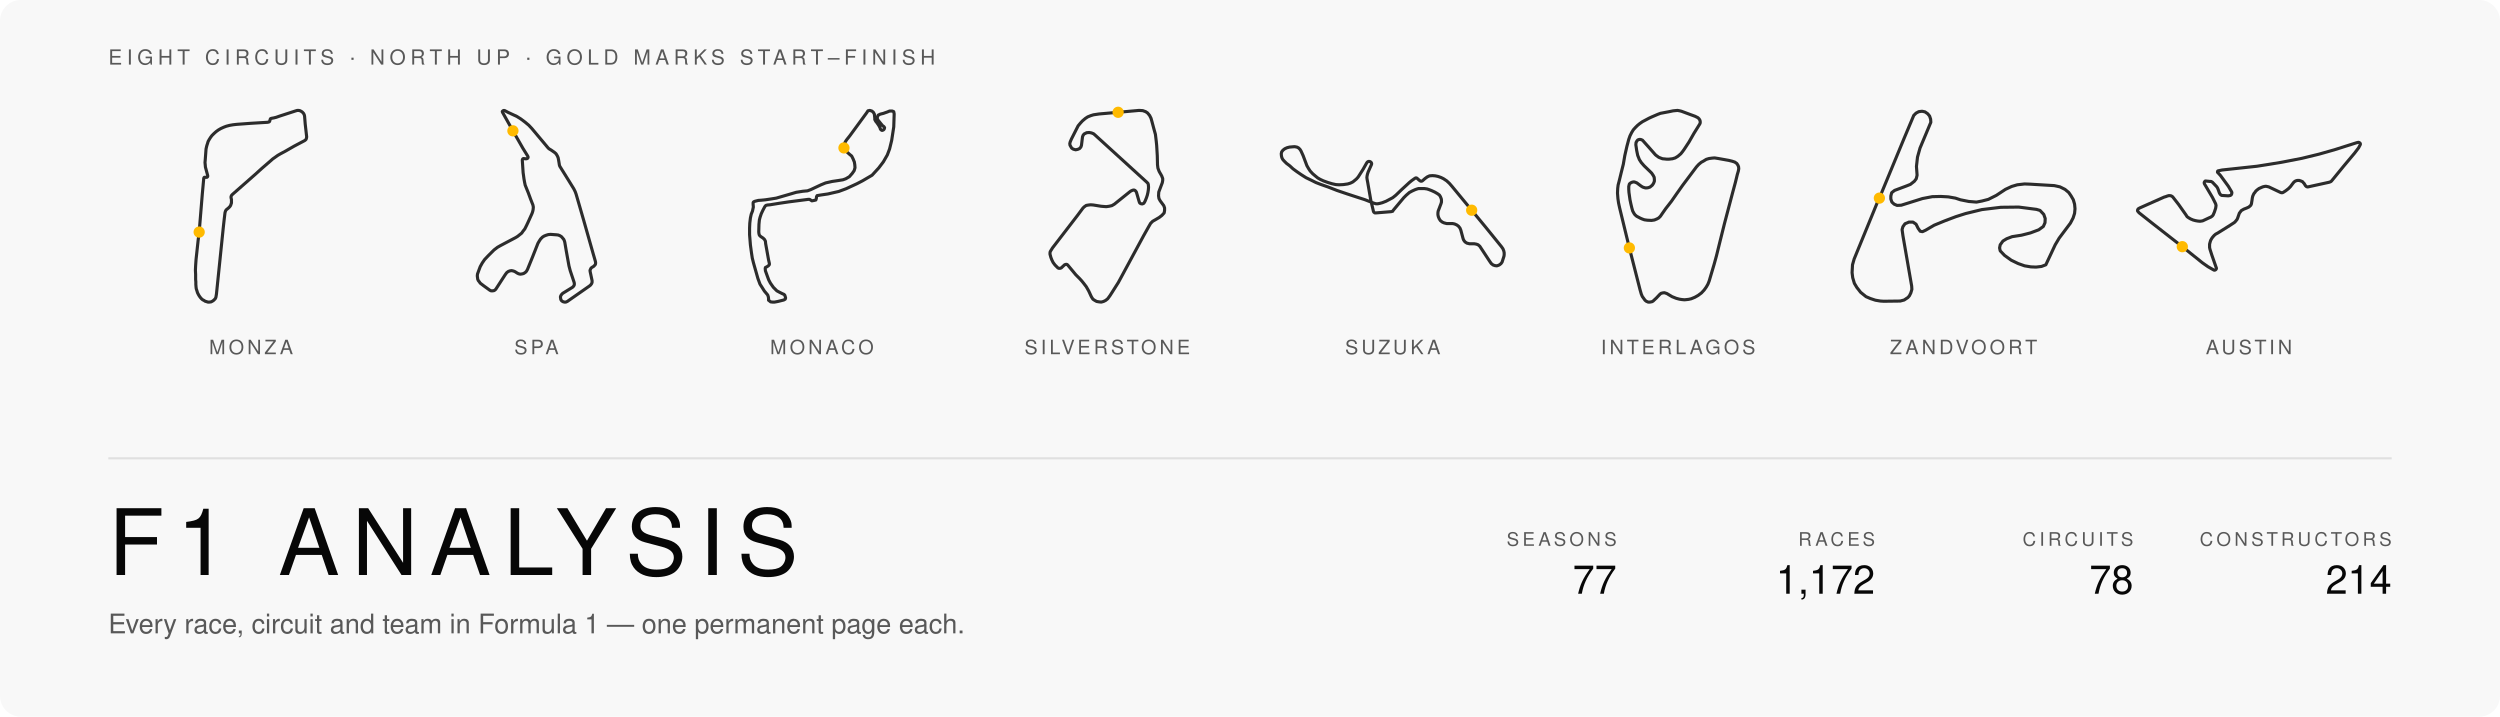
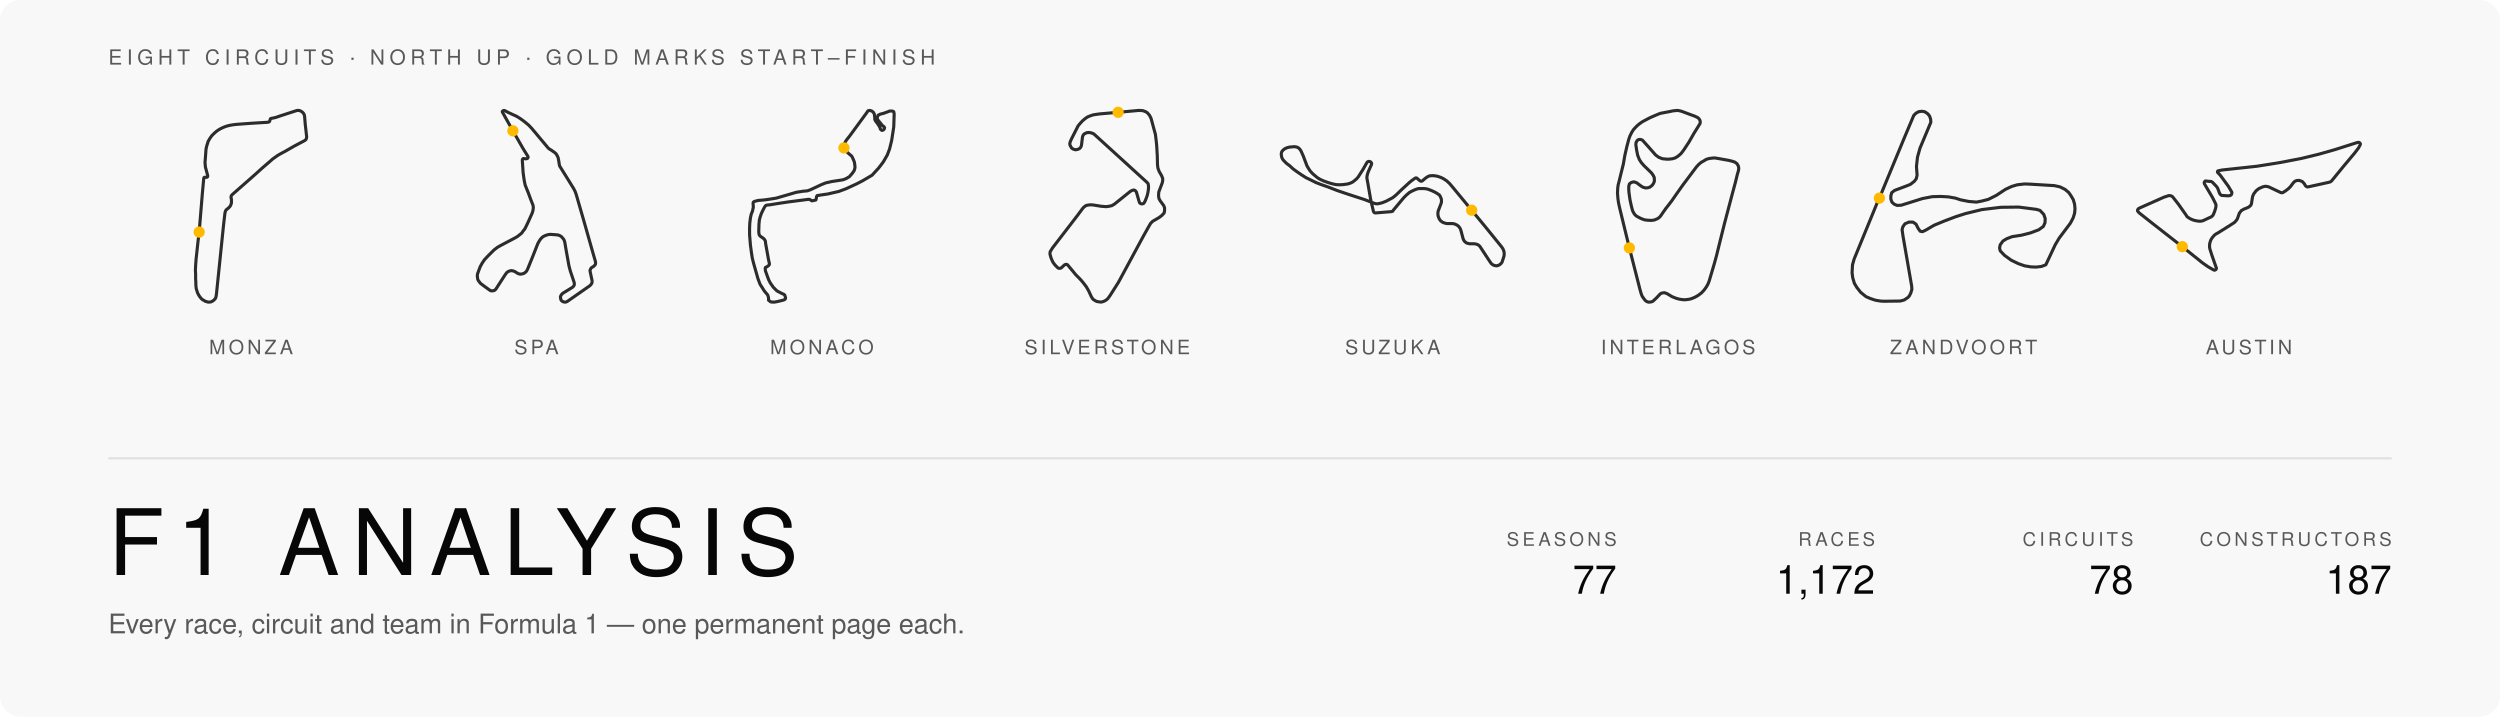
- <svg xmlns="http://www.w3.org/2000/svg" viewBox="0 0 1200 344" width="1200" height="344" role="img" aria-label="F1 Analysis. Every race, circuit and team in Formula 1, one permanent page each. Outlines of eight circuits: Monza, Spa, Monaco, Silverstone, Suzuka, Interlagos, Zandvoort, Austin. 77 seasons, 1,172 races, 78 circuits, 214 constructors.">
+ <svg xmlns="http://www.w3.org/2000/svg" viewBox="0 0 1200 344" width="1200" height="344" role="img" aria-label="F1 Analysis. Every race, circuit and team in Formula 1, one permanent page each. Outlines of eight circuits: Monza, Spa, Monaco, Silverstone, Suzuka, Interlagos, Zandvoort, Austin. 77 seasons, 1,172 races, 78 circuits, 187 constructors.">
  <rect width="1200" height="344" rx="10" fill="#f8f8f8" />
  <text x="52" y="31" font-family="'Helvetica Neue',Helvetica,Arial,sans-serif" font-size="10" letter-spacing="2.2" fill="#585858">EIGHT CIRCUITS · NORTH UP · GOLD MARKS START–FINISH</text>
  <path d="M95.6 111.4L97.1 93.2L97.8 85.6L97.9 85.3L98.1 85.1L98.4 85.1L98.7 85.1L99.0 85.1L99.3 85.1L99.5 85.0L99.7 84.7L99.7 84.5L99.7 84.3L98.6 80.2L98.5 79.0L98.4 78.0L98.5 76.9L98.9 71.5L99.1 70.6L99.3 69.8L99.6 68.9L99.9 67.9L100.4 67.0L101.1 65.9L101.7 65.1L102.7 64.1L103.7 63.2L104.8 62.4L106.0 61.7L107.3 61.1L108.6 60.6L110.1 60.2L111.8 59.9L113.5 59.7L120.2 59.2L128.4 58.7L128.9 58.6L129.2 58.5L129.4 58.3L129.7 57.3L129.8 57.0L130.0 56.9L130.3 56.8L131.4 56.6L132.6 56.3L134.3 55.7L142.0 53.2L142.7 53.0L143.3 53.0L143.9 53.1L144.3 53.3L144.7 53.5L145.1 53.8L145.6 54.3L145.9 54.8L146.1 55.3L146.2 55.8L146.5 59.5L147.2 65.7L147.1 66.3L147.0 66.6L146.9 66.9L146.6 67.2L146.2 67.5L141.1 70.2L137.1 72.5L134.5 73.9L133.3 74.6L131.9 75.6L130.9 76.3L130.0 77.1L125.6 80.9L122.4 83.8L115.8 89.6L111.7 93.2L111.2 93.7L111.0 94.1L110.9 94.4L110.9 94.9L111.1 95.8L111.1 96.3L111.1 97.0L111.1 97.4L110.9 98.0L110.7 98.6L110.3 99.2L109.7 99.8L109.1 100.3L108.6 100.7L108.4 101.0L108.2 101.4L108.0 102.1L107.6 105.4L107.2 109.0L103.9 141.1L103.7 142.3L103.6 142.8L103.3 143.4L102.9 143.8L102.5 144.2L101.9 144.6L101.3 144.9L100.5 145.0L99.8 145.0L99.2 144.8L98.5 144.6L97.9 144.2L97.3 143.9L96.7 143.4L96.1 142.7L95.6 142.0L95.2 141.3L94.8 140.5L94.5 139.5L94.2 138.6L94.1 137.8L94.0 136.5L94.0 135.3L93.9 134.1L93.9 131.7L93.8 129.7L93.9 127.5L94.1 124.6L95.1 115.4L95.6 111.4" fill="none" stroke="#1b1b1b" stroke-width="1.5" stroke-linejoin="round" stroke-linecap="round" opacity="0.92" />
  <circle cx="95.6" cy="111.4" r="2.7" fill="#ffba00" />
  <text x="120.5" y="170" text-anchor="middle" font-family="'Helvetica Neue',Helvetica,Arial,sans-serif" font-size="9.5" letter-spacing="1.5" fill="#585858">MONZA</text>
  <path d="M246.2 62.8L241.2 53.9L241.1 53.5L241.4 53.2L241.8 53.0L242.3 53.1L244.0 54.0L248.1 55.9L250.0 57.1L252.0 58.6L253.8 60.1L255.3 61.7L263.0 70.9L263.5 71.4L264.5 72.0L266.1 73.1L266.9 73.8L267.5 74.8L267.9 75.7L268.1 76.7L268.4 78.5L268.5 79.2L268.7 79.8L269.2 80.6L273.0 86.7L275.4 90.6L276.1 92.0L276.5 93.1L277.0 94.8L280.1 105.5L284.7 121.7L285.8 125.5L285.9 126.2L285.8 126.9L285.4 127.4L284.9 127.9L284.2 128.3L283.7 128.7L283.5 129.1L283.2 129.8L283.3 130.5L284.2 134.7L284.2 135.5L284.0 136.1L283.5 136.8L282.9 137.3L272.3 144.7L271.6 145.0L270.9 145.0L270.2 144.8L269.6 144.4L269.2 143.8L269.1 143.2L269.0 142.5L269.2 141.9L269.6 141.3L270.1 140.8L274.8 137.9L275.3 137.4L275.6 136.9L275.7 136.3L275.6 135.6L273.7 129.9L273.1 127.6L271.8 120.4L271.1 116.3L270.9 115.6L270.6 114.9L270.1 114.3L269.5 113.6L268.7 113.1L267.9 112.8L267.0 112.7L264.3 112.5L263.2 112.6L262.2 112.9L261.2 113.3L260.4 113.8L259.5 114.7L258.9 115.6L258.2 116.8L255.6 123.4L253.2 129.3L252.7 130.2L252.1 130.8L251.3 131.3L250.5 131.5L249.7 131.6L248.9 131.4L248.3 131.1L247.2 130.4L246.5 130.1L245.6 129.9L244.8 130.0L244.0 130.3L243.3 130.8L242.9 131.3L242.4 132.0L238.0 138.8L237.6 139.2L237.1 139.5L236.5 139.6L235.7 139.6L235.1 139.3L232.2 137.2L230.5 135.9L230.1 135.3L229.6 134.7L229.3 134.0L229.2 133.2L229.1 132.4L229.2 131.5L229.5 130.7L229.9 129.6L230.5 128.0L231.5 126.2L232.6 124.6L234.3 122.8L237.1 120.0L238.8 118.7L240.2 117.9L247.4 114.1L248.4 113.5L249.4 112.7L250.4 111.9L251.1 110.9L251.9 109.9L252.8 108.1L253.6 106.4L255.4 102.4L255.7 101.5L255.9 100.6L256.0 99.4L255.8 98.4L254.7 95.6L253.6 92.6L252.1 88.9L251.8 87.5L251.5 85.8L251.3 84.3L251.1 82.9L250.7 76.9L250.8 76.5L251.0 76.2L251.4 76.1L252.0 76.2L252.7 76.2L253.1 76.1L253.4 75.8L253.5 75.4L253.3 74.9L251.0 71.2L246.2 62.8" fill="none" stroke="#1b1b1b" stroke-width="1.5" stroke-linejoin="round" stroke-linecap="round" opacity="0.92" />
  <circle cx="246.2" cy="62.8" r="2.7" fill="#ffba00" />
  <text x="257.5" y="170" text-anchor="middle" font-family="'Helvetica Neue',Helvetica,Arial,sans-serif" font-size="9.5" letter-spacing="1.5" fill="#585858">SPA</text>
  <path d="M405.1 71.0L405.0 70.0L405.2 69.2L405.8 68.0L406.3 67.2L407.9 65.2L416.1 54.0L416.6 53.2L417.5 53.0L418.5 53.3L419.2 53.9L419.7 54.8L419.8 55.8L419.9 56.7L419.9 57.4L420.4 58.3L420.9 58.9L421.8 60.2L422.4 61.3L422.6 62.0L423.0 62.4L423.4 62.6L424.0 62.4L424.4 62.0L424.6 61.3L424.3 60.8L423.6 60.3L421.4 57.6L421.1 56.9L421.1 56.3L421.3 55.8L421.5 55.3L422.5 54.8L424.1 54.4L424.9 54.1L425.8 53.8L427.0 53.3L428.3 53.3L429.0 53.6L429.2 54.7L429.0 60.9L428.0 67.4L427.0 71.5L425.9 74.4L424.0 77.7L421.8 80.6L418.6 84.1L414.0 86.8L411.3 88.2L406.1 90.6L402.6 91.9L397.4 93.1L394.0 93.6L392.2 93.9L391.9 94.5L391.9 94.9L391.8 95.4L391.6 96.0L390.8 96.2L389.7 96.4L388.6 95.7L387.9 95.7L378.6 96.9L373.9 97.6L369.6 98.3L368.4 98.4L367.6 98.6L367.1 99.2L366.2 100.9L365.4 102.6L364.8 104.4L364.5 105.6L364.3 107.7L364.2 111.3L364.3 112.2L364.5 112.9L365.1 113.5L366.3 114.3L367.0 115.0L367.4 115.8L367.5 116.9L368.9 124.7L369.2 126.0L369.3 126.5L369.3 127.0L368.9 127.5L368.2 128.0L367.4 128.4L367.3 128.9L367.4 130.0L368.3 132.5L369.0 134.4L369.8 135.9L371.2 137.9L372.9 139.6L374.2 140.3L375.6 141.0L376.3 141.3L376.7 141.7L377.1 143.0L376.9 143.6L376.2 144.0L373.4 144.7L371.8 145.0L370.8 145.0L369.9 144.9L369.3 144.4L368.9 144.1L368.9 143.2L368.8 142.5L368.5 141.6L366.9 139.7L365.7 137.8L364.8 136.4L363.8 133.7L361.7 126.3L361.1 123.9L360.7 121.3L360.2 117.6L359.8 112.7L359.8 109.5L359.9 107.1L360.2 104.6L360.6 102.8L361.2 101.3L361.4 100.3L361.6 99.4L361.5 98.1L361.5 97.3L361.7 96.9L362.4 96.6L364.0 96.2L365.4 96.1L367.4 95.9L370.1 95.5L372.6 95.1L378.8 93.3L382.2 92.3L385.4 91.8L387.6 91.6L389.2 91.0L394.1 88.7L396.3 87.8L399.4 87.1L402.1 86.7L404.6 86.3L406.0 85.8L407.7 84.8L409.1 83.2L410.0 81.9L410.4 80.5L410.3 79.1L410.1 77.8L409.5 76.3L408.8 74.9L407.7 74.0L406.6 73.0L406.1 72.6L405.6 72.1L405.1 71.0" fill="none" stroke="#1b1b1b" stroke-width="1.5" stroke-linejoin="round" stroke-linecap="round" opacity="0.92" />
  <circle cx="405.1" cy="71.0" r="2.7" fill="#ffba00" />
  <text x="394.5" y="170" text-anchor="middle" font-family="'Helvetica Neue',Helvetica,Arial,sans-serif" font-size="9.5" letter-spacing="1.5" fill="#585858">MONACO</text>
  <path d="M536.7 53.9L546.7 53.0L548.5 53.1L549.9 53.6L550.8 54.2L551.8 55.4L552.5 56.8L553.0 58.6L553.8 61.6L554.6 64.5L555.0 67.8L555.2 69.8L555.5 74.8L555.6 79.1L555.8 80.7L556.4 82.3L557.6 84.4L558.1 85.7L558.1 86.6L557.9 87.7L556.2 92.2L556.1 94.0L556.3 95.3L556.9 96.4L558.6 98.7L559.0 99.8L559.0 101.0L558.8 102.2L557.7 103.4L556.4 104.4L554.7 105.4L553.3 106.2L552.3 107.2L551.2 109.1L548.9 113.2L536.8 135.6L532.8 141.9L531.7 143.4L530.7 144.2L529.7 144.7L528.6 145.0L527.6 144.9L526.4 144.7L525.5 144.2L524.6 143.6L523.9 142.5L523.7 142.1L522.6 139.7L521.4 137.6L520.1 135.9L519.2 134.8L518.2 133.7L516.4 131.9L512.5 127.2L512.1 126.9L511.6 126.9L511.0 127.1L509.4 128.6L508.8 128.8L508.3 128.8L507.8 128.6L507.1 127.9L506.4 127.2L505.5 126.0L504.9 124.8L504.4 123.5L504.0 122.0L504.0 121.4L504.1 120.8L504.4 120.3L505.2 119.0L517.2 103.4L519.8 99.9L520.4 99.3L521.4 98.6L522.6 98.4L523.5 98.3L524.8 98.4L528.5 99.0L529.7 99.1L531.0 99.2L532.4 99.0L533.7 98.7L534.9 98.0L542.5 91.9L543.0 91.6L543.7 91.3L544.3 91.2L544.8 91.4L545.2 91.8L545.5 92.3L546.8 96.8L547.1 97.5L547.7 97.8L548.3 97.9L549.0 97.6L549.4 97.0L549.7 96.4L550.3 94.9L550.7 93.7L551.0 92.4L551.2 91.2L551.3 89.9L551.2 88.6L551.0 88.0L550.3 87.3L525.5 64.7L524.9 64.2L523.9 63.8L522.8 63.6L521.6 63.7L520.4 64.3L519.9 64.9L519.6 65.7L519.1 69.8L518.8 70.6L518.2 71.3L517.3 71.7L516.3 71.9L515.2 71.6L514.4 71.1L514.0 70.4L513.6 69.7L513.5 68.9L513.7 68.1L514.3 66.7L517.5 60.4L518.5 59.2L519.5 58.1L520.9 56.9L522.1 56.1L523.6 55.5L524.9 55.1L527.6 54.7L536.7 53.9" fill="none" stroke="#1b1b1b" stroke-width="1.5" stroke-linejoin="round" stroke-linecap="round" opacity="0.92" />
  <circle cx="536.7" cy="53.9" r="2.7" fill="#ffba00" />
  <text x="531.5" y="170" text-anchor="middle" font-family="'Helvetica Neue',Helvetica,Arial,sans-serif" font-size="9.5" letter-spacing="1.5" fill="#585858">SILVERSTONE</text>
  <path d="M706.4 100.9L713.0 108.9L720.7 118.4L721.4 119.4L721.8 120.4L722.0 121.3L722.0 122.3L721.9 123.0L721.0 125.8L720.5 126.5L719.9 127.0L719.4 127.3L718.5 127.6L717.6 127.5L716.7 127.2L715.8 126.5L714.9 125.2L710.3 118.2L709.5 117.5L708.7 117.2L707.6 117.0L705.3 117.0L704.1 116.7L703.2 116.1L702.6 115.3L702.3 114.6L701.2 110.5L700.8 109.5L700.1 108.6L699.3 108.0L698.2 107.5L697.2 107.3L694.4 107.3L693.2 107.0L692.3 106.6L691.4 105.9L690.8 105.0L690.4 104.0L690.2 103.1L690.2 102.2L690.3 101.4L691.7 97.7L691.9 97.0L691.9 96.0L691.8 95.4L691.4 94.4L690.9 93.6L689.9 92.9L688.7 92.2L687.2 91.5L685.9 91.0L685.0 90.7L683.6 90.5L682.1 90.5L680.9 90.5L679.9 90.8L679.1 91.1L677.8 91.7L676.5 92.4L675.0 93.7L673.8 94.9L668.7 101.0L668.5 101.4L667.7 101.6L660.4 102.2L659.9 102.2L659.4 101.8L659.2 101.3L659.1 100.8L658.0 96.2L656.5 87.6L656.2 86.0L656.1 85.2L656.2 84.4L656.4 83.5L656.7 82.6L657.1 81.7L658.3 79.0L658.4 78.6L658.3 78.2L658.1 77.9L657.7 77.6L657.3 77.5L656.8 77.5L656.3 77.8L655.9 78.4L654.2 81.4L652.8 83.6L651.9 85.0L651.1 85.9L650.5 86.4L649.4 87.3L648.2 87.9L646.9 88.3L644.8 88.6L642.8 88.7L641.2 88.6L639.4 88.2L637.4 87.6L635.2 86.8L633.7 86.1L632.5 85.4L631.4 84.5L630.1 83.4L628.9 82.1L628.1 80.9L627.3 79.5L625.5 74.7L624.5 72.5L624.0 71.7L623.3 71.0L622.5 70.6L621.4 70.4L620.1 70.5L619.0 70.6L617.8 70.9L616.7 71.4L615.8 72.1L615.2 72.9L615.0 73.8L615.1 74.9L615.3 75.7L615.7 76.5L616.3 77.2L617.5 78.4L619.1 79.6L620.6 81.0L622.5 82.4L624.7 83.9L626.9 85.3L629.4 86.5L631.6 87.6L633.9 88.5L637.6 89.8L641.7 91.4L646.7 93.1L651.6 94.7L655.0 95.8L659.4 97.5L660.4 97.8L661.4 97.8L662.4 97.6L663.5 97.3L665.3 96.6L667.0 95.7L668.5 94.9L670.0 93.7L672.7 91.1L676.5 87.6L677.6 86.7L678.3 86.2L679.0 85.7L679.5 85.4L679.8 85.4L680.1 85.5L681.0 86.3L681.6 86.8L682.1 87.0L682.6 86.9L683.1 86.5L684.0 85.7L685.1 84.9L686.2 84.4L687.6 84.3L688.9 84.4L690.3 84.7L691.7 85.2L692.9 85.8L694.4 86.8L695.7 88.0L697.0 89.5L706.4 100.9" fill="none" stroke="#1b1b1b" stroke-width="1.5" stroke-linejoin="round" stroke-linecap="round" opacity="0.92" />
  <circle cx="706.4" cy="100.9" r="2.7" fill="#ffba00" />
  <text x="668.5" y="170" text-anchor="middle" font-family="'Helvetica Neue',Helvetica,Arial,sans-serif" font-size="9.5" letter-spacing="1.5" fill="#585858">SUZUKA</text>
  <path d="M782.1 119.0L787.2 139.0L787.8 141.1L788.3 142.3L789.6 144.1L790.2 144.6L791.1 145.0L792.0 145.0L793.0 144.8L793.5 144.5L795.1 143.0L796.7 141.3L797.3 140.8L798.1 140.6L798.9 140.5L800.1 140.9L802.6 142.4L804.6 143.2L806.1 143.6L807.4 143.8L808.6 143.9L810.5 143.7L811.8 143.4L813.5 142.7L815.1 141.8L816.7 140.6L818.0 139.2L819.0 137.8L819.8 136.4L820.4 134.9L822.8 126.8L823.9 122.8L825.6 115.9L827.8 107.1L831.6 92.7L833.0 87.5L833.9 83.8L834.4 82.1L834.6 81.0L834.5 80.0L834.2 79.3L833.7 78.5L832.7 77.8L831.5 77.4L829.9 77.0L824.9 76.1L823.0 75.8L821.8 75.9L820.3 76.1L819.0 76.5L817.7 77.3L816.6 77.9L815.4 78.9L814.3 80.1L812.8 82.1L807.7 88.9L804.8 93.0L802.3 96.6L799.5 100.2L798.1 102.2L797.0 103.8L796.2 104.6L795.3 105.1L794.1 105.6L792.7 105.8L790.7 105.7L789.3 105.5L788.2 105.1L787.3 104.7L785.6 103.8L784.8 103.1L784.3 102.4L783.7 101.3L783.3 99.9L782.8 97.8L782.4 95.9L781.9 92.4L781.8 90.9L781.8 89.5L782.1 88.3L782.7 87.8L783.1 87.6L783.6 87.4L784.3 87.3L785.0 87.5L785.7 87.8L787.7 89.3L788.5 89.8L789.1 90.0L789.8 90.2L790.4 90.2L791.1 90.1L792.0 89.8L793.1 88.9L793.7 88.0L794.1 87.0L794.1 86.1L794.0 85.1L793.6 84.3L792.8 83.1L792.0 82.3L789.2 79.6L787.8 78.0L786.9 76.6L786.1 74.6L785.6 72.2L785.4 70.8L785.2 69.5L785.3 68.4L785.7 67.7L786.1 67.2L786.6 67.0L787.1 66.9L787.7 67.0L788.4 67.3L791.8 71.1L794.6 74.3L795.1 74.7L796.2 75.5L797.2 75.9L798.0 76.2L799.1 76.3L800.0 76.4L801.1 76.4L802.8 76.2L804.1 75.8L805.4 75.0L806.8 73.8L807.6 72.8L808.4 71.7L810.7 68.2L813.1 64.0L815.9 59.5L816.1 59.0L816.1 58.4L816.0 57.8L815.6 57.1L815.0 56.5L813.6 55.8L811.4 55.0L807.1 53.4L806.3 53.2L805.2 53.0L803.1 53.2L801.2 53.6L797.0 54.4L795.7 54.9L792.9 56.1L791.6 56.7L788.4 58.4L787.1 59.3L786.0 60.2L784.9 61.3L784.0 62.3L783.2 63.6L782.4 65.2L781.8 66.9L780.9 70.3L779.9 74.7L779.2 78.8L778.1 83.2L777.3 86.5L776.7 88.8L776.5 90.4L776.4 92.7L776.6 95.3L776.9 97.4L777.4 99.7L778.2 103.0L780.8 113.7L782.1 119.0" fill="none" stroke="#1b1b1b" stroke-width="1.5" stroke-linejoin="round" stroke-linecap="round" opacity="0.92" />
  <circle cx="782.1" cy="119.0" r="2.7" fill="#ffba00" />
  <text x="805.5" y="170" text-anchor="middle" font-family="'Helvetica Neue',Helvetica,Arial,sans-serif" font-size="9.5" letter-spacing="1.5" fill="#585858">INTERLAGOS</text>
  <path d="M902.1 95.1L914.1 66.1L918.6 55.4L919.7 54.3L921.0 53.6L922.6 53.4L924.0 53.7L925.3 54.6L926.2 55.7L926.7 57.2L926.8 58.7L925.5 61.8L921.6 71.1L920.4 75.4L919.9 79.9L920.2 84.1L919.8 85.8L918.9 87.0L917.0 88.5L915.0 89.3L909.4 91.4L908.0 92.5L907.6 94.1L907.6 95.5L908.1 97.0L909.2 98.0L910.6 98.6L912.6 98.5L922.8 95.3L927.5 94.4L931.6 94.3L935.2 94.5L938.6 95.1L941.0 95.9L945.0 96.7L948.7 97.0L951.3 96.5L954.4 95.7L958.2 93.8L962.6 90.9L965.6 89.5L968.3 88.7L971.8 88.3L974.5 88.4L986.1 89.1L988.8 89.7L991.2 90.9L993.0 92.4L994.1 94.0L995.2 95.9L995.8 98.0L996.0 100.2L995.8 102.4L995.1 104.6L993.8 107.1L988.4 114.3L986.5 117.5L982.0 127.1L979.9 127.9L977.3 128.2L974.8 128.1L971.8 127.6L968.7 126.5L965.4 124.9L962.2 122.6L960.1 120.4L959.8 119.0L960.1 117.5L961.4 115.7L963.2 114.6L965.8 113.6L970.3 112.9L974.6 111.8L978.6 110.3L980.8 108.7L981.6 106.9L981.7 104.9L981.0 102.9L979.2 101.0L977.5 100.5L969.0 99.4L960.4 99.5L951.3 100.6L943.5 102.5L938.8 104.0L933.5 106.0L928.4 108.1L924.3 110.5L922.8 111.2L921.7 111.0L920.7 109.6L919.7 107.6L918.2 106.6L916.3 106.6L914.4 107.4L913.4 108.8L913.0 110.2L913.4 113.1L917.6 137.3L917.7 138.9L917.2 140.6L916.5 142.0L915.8 142.8L914.0 144.0L912.1 144.5L904.2 144.6L902.6 144.5L900.2 144.1L897.8 143.3L895.7 142.4L893.1 140.3L891.3 138.0L890.1 136.0L889.3 133.3L889.0 130.9L889.2 127.1L890.0 124.3L901.4 96.5L902.1 95.1" fill="none" stroke="#1b1b1b" stroke-width="1.5" stroke-linejoin="round" stroke-linecap="round" opacity="0.92" />
  <circle cx="902.1" cy="95.1" r="2.7" fill="#ffba00" />
  <text x="942.5" y="170" text-anchor="middle" font-family="'Helvetica Neue',Helvetica,Arial,sans-serif" font-size="9.5" letter-spacing="1.5" fill="#585858">ZANDVOORT</text>
  <path d="M1047.5 118.4L1057.1 126.1L1059.8 128.0L1061.9 129.2L1062.6 129.6L1062.9 129.7L1063.3 129.6L1063.6 129.4L1063.8 129.1L1063.9 128.8L1063.8 128.5L1061.7 122.5L1060.8 119.7L1060.6 118.8L1060.6 118.1L1060.6 117.2L1060.8 116.4L1061.1 115.4L1061.6 114.5L1062.1 113.8L1062.8 113.0L1063.5 112.4L1064.6 111.8L1070.2 108.3L1072.5 106.8L1073.0 106.3L1073.4 105.8L1073.8 105.3L1074.1 104.6L1074.3 104.0L1074.9 102.3L1075.3 101.8L1075.8 101.1L1076.5 100.7L1077.0 100.4L1078.3 99.9L1079.4 99.4L1080.0 98.9L1080.4 98.5L1080.7 97.8L1080.8 97.1L1081.0 95.9L1081.1 95.1L1081.3 94.2L1081.6 93.5L1081.9 92.9L1082.4 92.3L1082.8 91.7L1083.5 91.1L1084.3 90.5L1085.2 90.1L1086.1 89.7L1086.9 89.5L1087.6 89.4L1088.1 89.5L1089.0 89.7L1094.5 92.3L1095.0 92.5L1095.6 92.5L1096.0 92.3L1097.1 91.6L1098.4 90.6L1099.4 89.6L1100.3 88.4L1101.0 87.5L1101.6 87.0L1102.3 86.7L1102.9 86.6L1103.6 86.6L1104.5 86.9L1105.2 87.2L1105.7 87.8L1106.0 88.1L1106.3 88.6L1106.6 89.1L1107.0 89.5L1107.4 89.7L1107.9 89.7L1117.9 87.5L1118.5 87.3L1118.9 87.1L1119.2 86.8L1125.0 79.7L1130.2 73.5L1132.1 71.0L1132.9 69.5L1133.0 69.2L1132.9 68.8L1132.7 68.6L1132.4 68.4L1132.0 68.3L1131.7 68.4L1131.2 68.5L1120.5 71.9L1113.1 74.0L1104.9 76.0L1095.1 77.9L1089.0 78.9L1083.3 79.8L1066.6 81.6L1064.7 82.0L1064.5 82.1L1064.4 82.4L1064.4 82.7L1064.7 83.0L1065.8 84.2L1069.6 89.4L1071.2 92.1L1071.3 92.5L1071.2 93.1L1071.0 93.5L1070.6 93.8L1070.2 93.9L1069.5 94.0L1066.4 93.8L1066.1 93.6L1065.8 93.4L1065.6 93.1L1065.3 92.6L1064.7 90.9L1064.4 90.2L1064.0 89.6L1062.0 87.5L1061.7 87.3L1061.3 87.1L1060.9 87.1L1058.9 86.9L1058.5 86.9L1058.3 87.1L1058.1 87.4L1058.0 87.7L1058.1 88.2L1062.0 94.8L1063.5 97.8L1063.7 98.6L1063.6 99.4L1063.5 100.0L1063.3 100.6L1062.9 101.8L1062.3 103.2L1061.9 103.7L1061.2 104.2L1060.5 104.5L1057.3 106.0L1056.7 106.1L1056.0 106.2L1054.9 106.1L1053.8 105.9L1052.7 105.6L1051.5 105.1L1050.5 104.5L1049.8 104.0L1049.3 103.2L1045.7 98.1L1042.9 94.5L1042.5 94.2L1042.1 94.0L1041.5 93.9L1041.0 93.9L1040.3 94.1L1039.5 94.4L1038.8 94.6L1027.1 99.8L1026.4 100.2L1026.1 100.6L1026.0 101.1L1026.1 101.4L1026.4 101.7L1026.7 102.1L1032.9 107.0L1047.5 118.4" fill="none" stroke="#1b1b1b" stroke-width="1.5" stroke-linejoin="round" stroke-linecap="round" opacity="0.92" />
  <circle cx="1047.5" cy="118.4" r="2.7" fill="#ffba00" />
  <text x="1079.5" y="170" text-anchor="middle" font-family="'Helvetica Neue',Helvetica,Arial,sans-serif" font-size="9.5" letter-spacing="1.5" fill="#585858">AUSTIN</text>
  <line x1="52" y1="220" x2="1148" y2="220" stroke="#070707" stroke-opacity="0.10" stroke-width="1" />
  <text x="52" y="276" font-family="'Helvetica Neue',Helvetica,Arial,sans-serif" font-size="44" font-weight="200" letter-spacing="6" fill="#070707">F1 ANALYSIS</text>
  <text x="52" y="304" font-family="'Helvetica Neue',Helvetica,Arial,sans-serif" font-size="13" fill="#585858">Every race, circuit and team in Formula 1 — one permanent page each.</text>
  <text x="776" y="262" text-anchor="end" font-family="'Helvetica Neue',Helvetica,Arial,sans-serif" font-size="9" letter-spacing="1.6" fill="#585858">SEASONS</text>
  <text x="776" y="285" text-anchor="end" font-family="'Helvetica Neue',Helvetica,Arial,sans-serif" font-size="19" font-weight="300" fill="#070707">77</text>
  <text x="900" y="262" text-anchor="end" font-family="'Helvetica Neue',Helvetica,Arial,sans-serif" font-size="9" letter-spacing="1.6" fill="#585858">RACES</text>
  <text x="900" y="285" text-anchor="end" font-family="'Helvetica Neue',Helvetica,Arial,sans-serif" font-size="19" font-weight="300" fill="#070707">1,172</text>
  <text x="1024" y="262" text-anchor="end" font-family="'Helvetica Neue',Helvetica,Arial,sans-serif" font-size="9" letter-spacing="1.6" fill="#585858">CIRCUITS</text>
  <text x="1024" y="285" text-anchor="end" font-family="'Helvetica Neue',Helvetica,Arial,sans-serif" font-size="19" font-weight="300" fill="#070707">78</text>
  <text x="1148" y="262" text-anchor="end" font-family="'Helvetica Neue',Helvetica,Arial,sans-serif" font-size="9" letter-spacing="1.6" fill="#585858">CONSTRUCTORS</text>
-   <text x="1148" y="285" text-anchor="end" font-family="'Helvetica Neue',Helvetica,Arial,sans-serif" font-size="19" font-weight="300" fill="#070707">214</text>
+   <text x="1148" y="285" text-anchor="end" font-family="'Helvetica Neue',Helvetica,Arial,sans-serif" font-size="19" font-weight="300" fill="#070707">187</text>
</svg>
